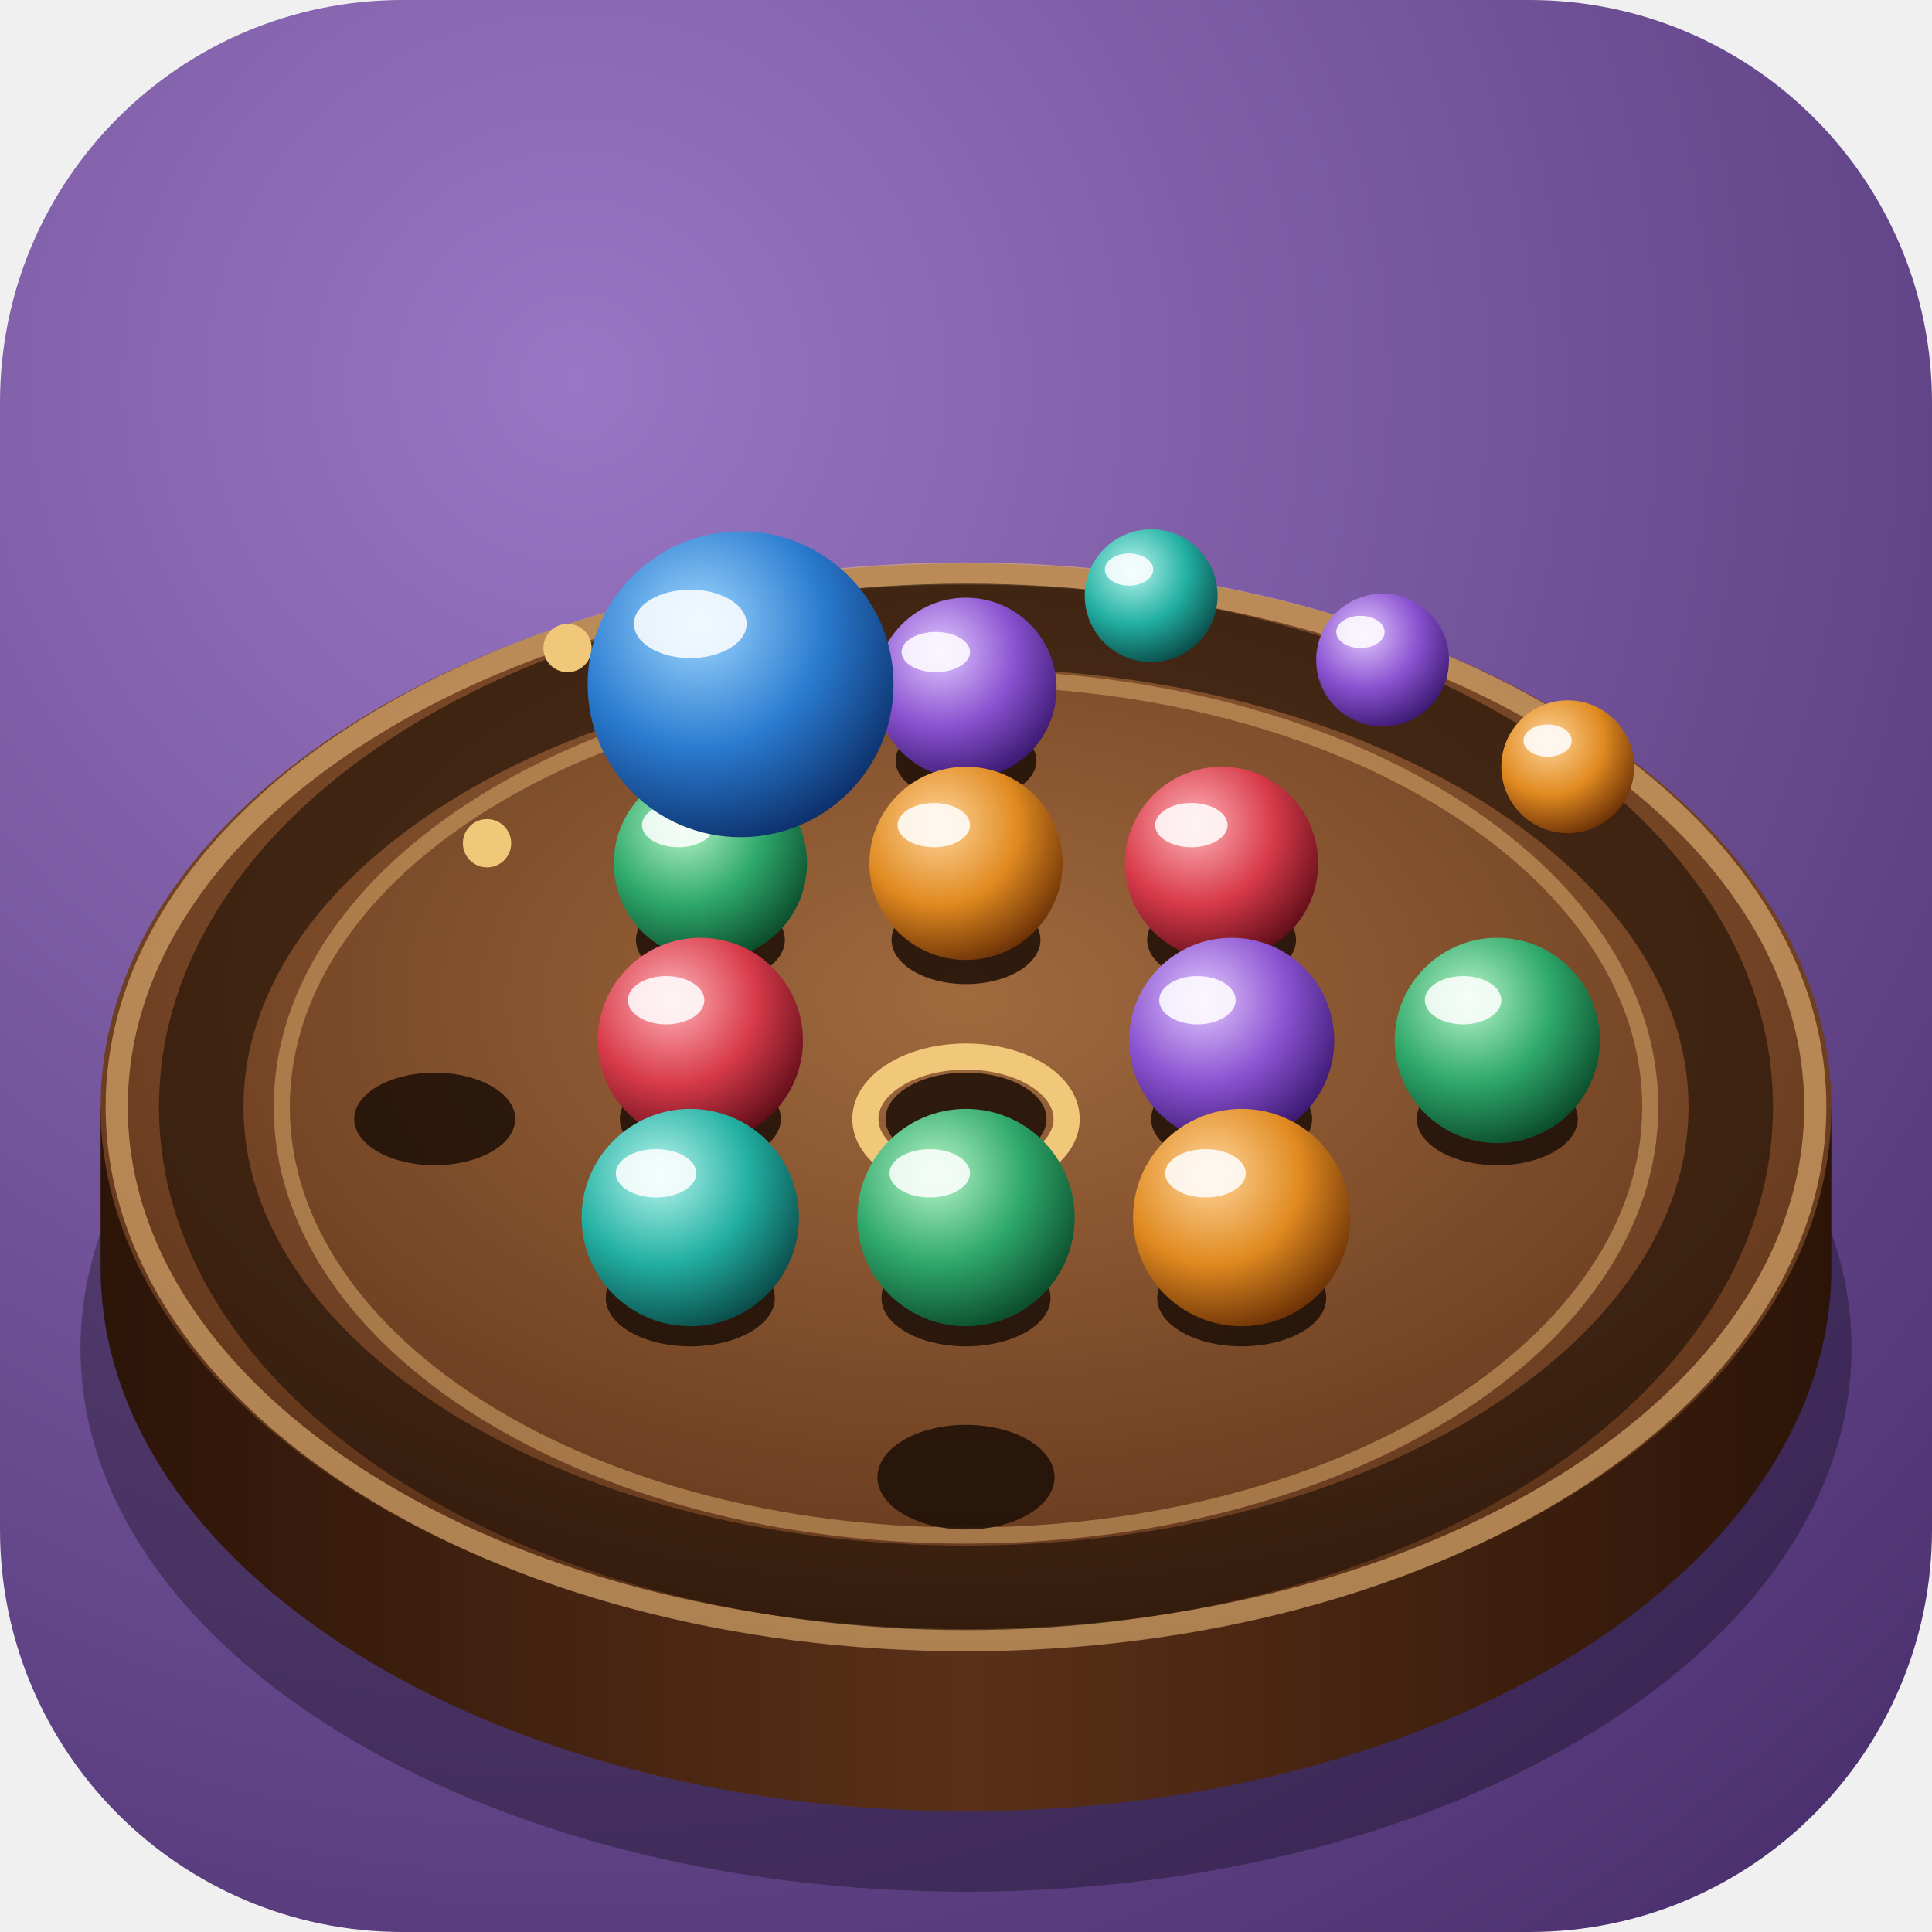
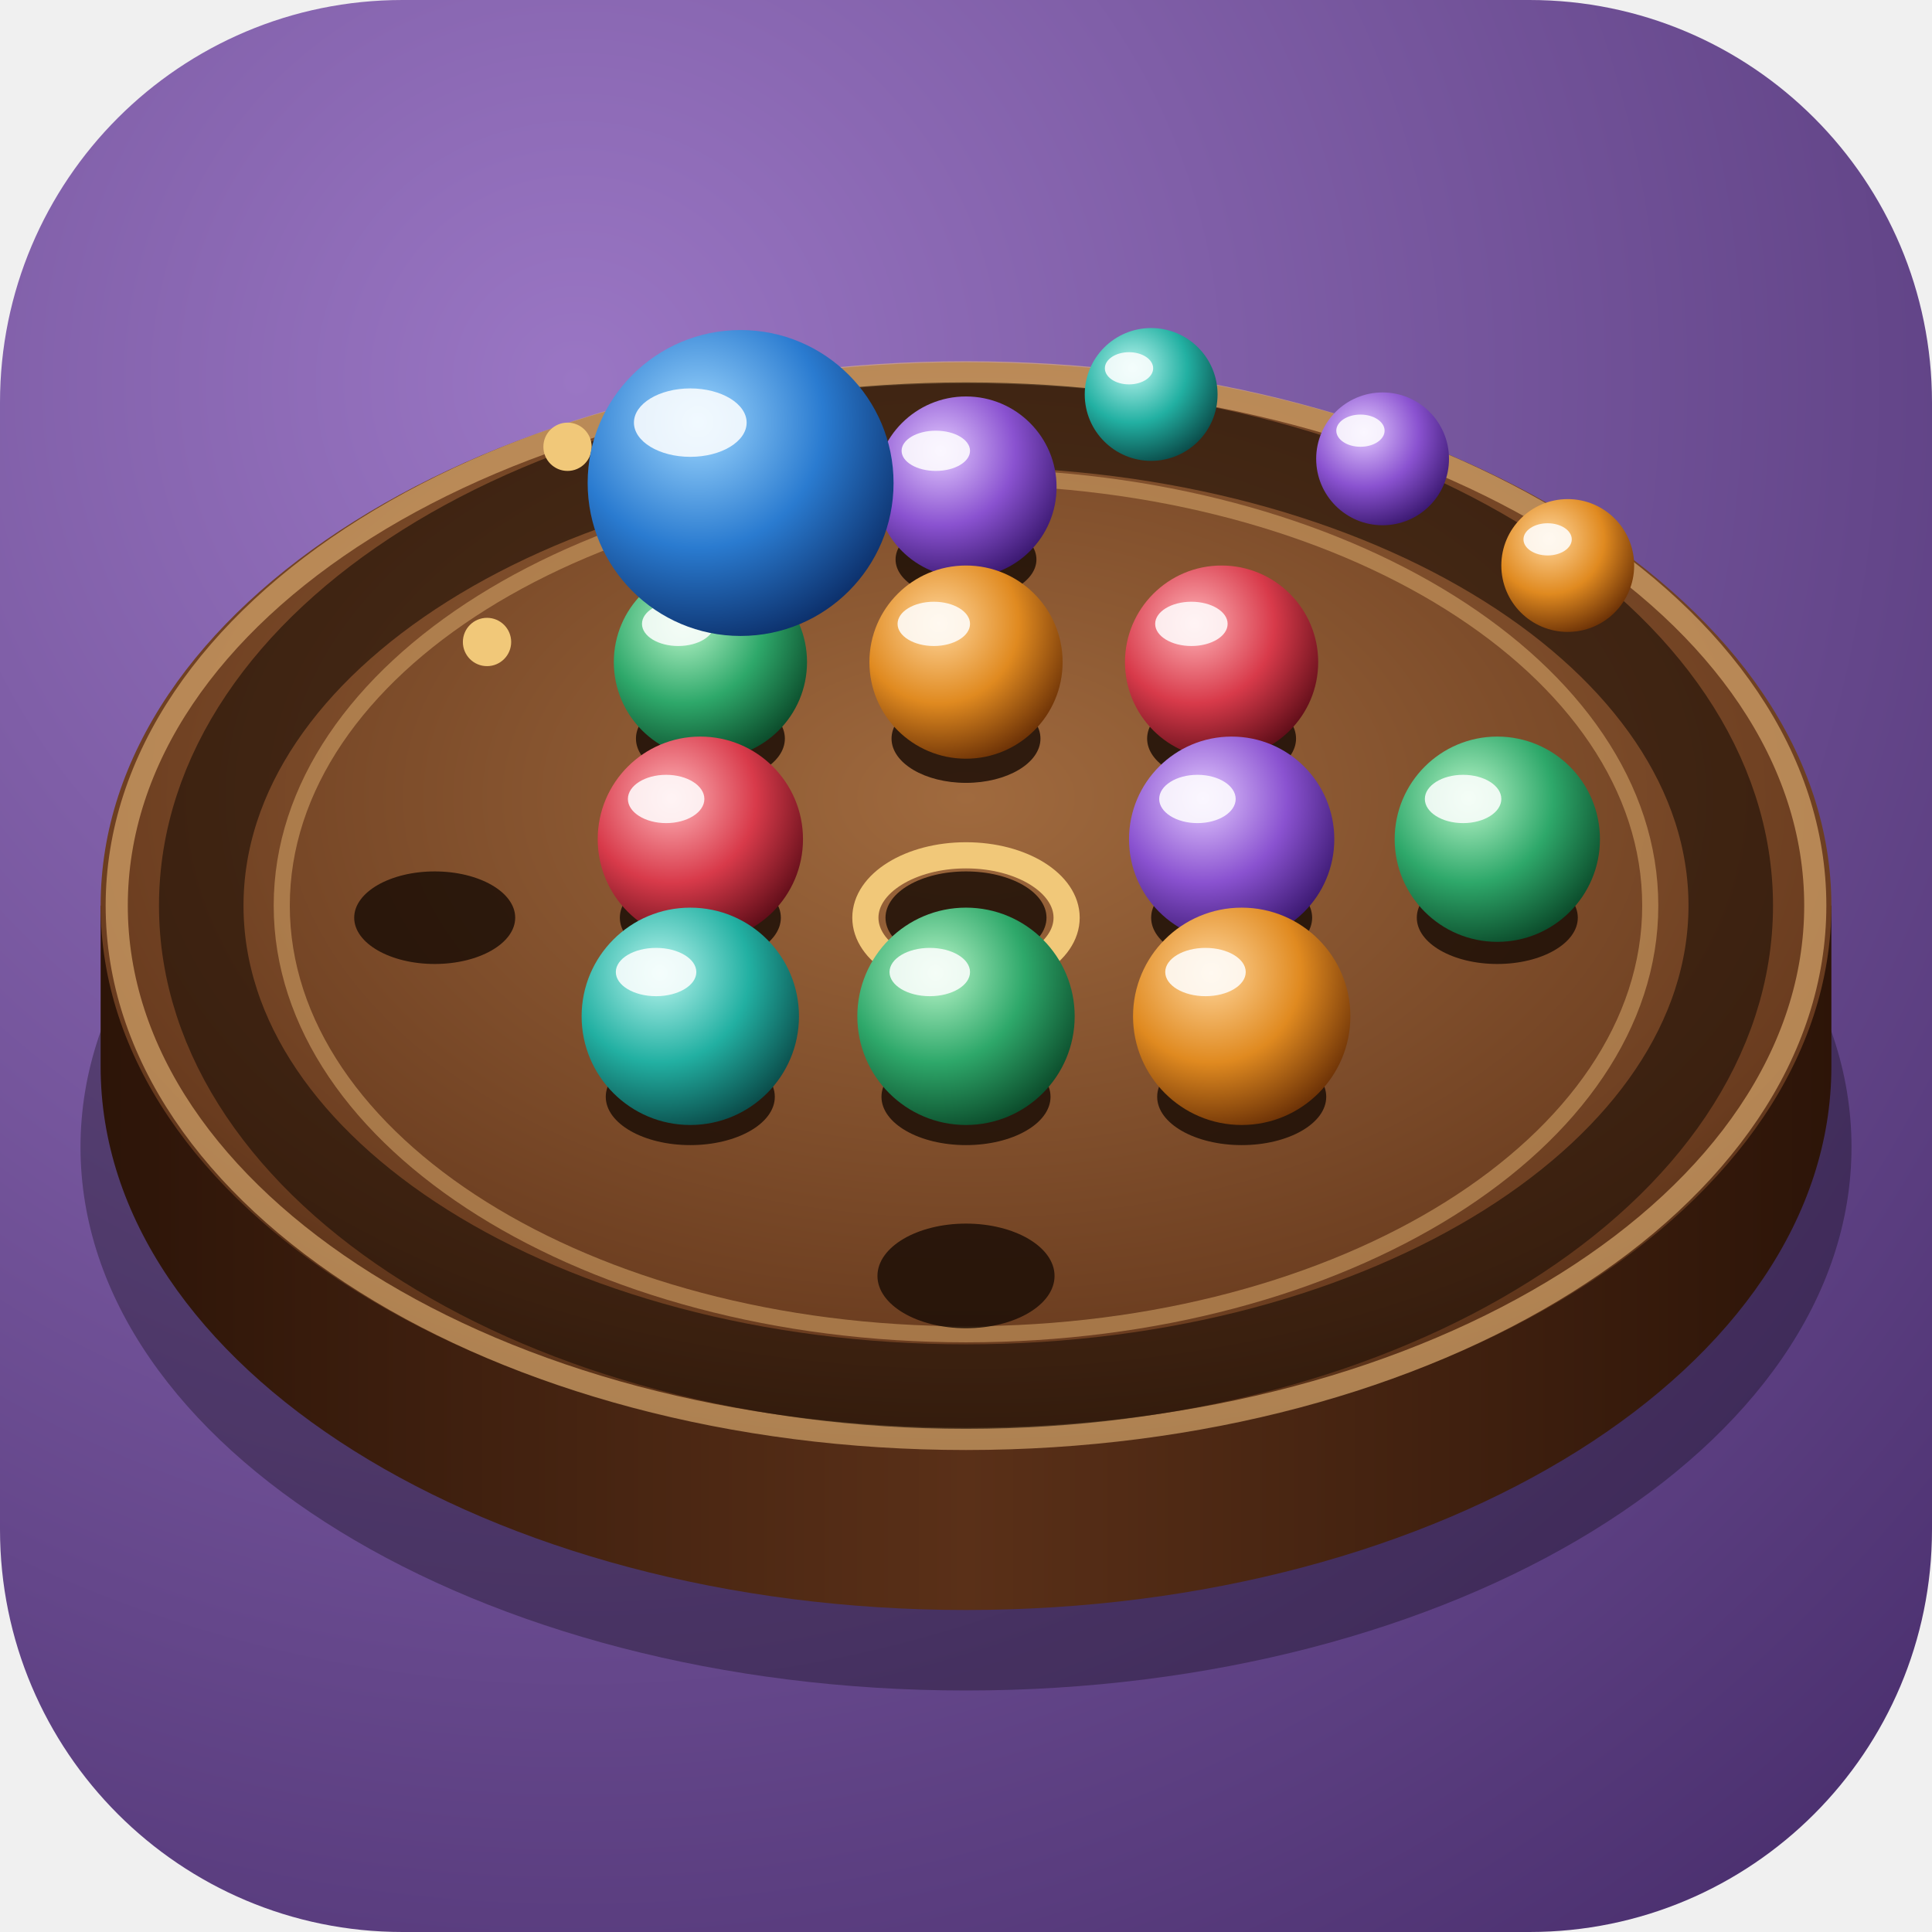
<svg xmlns="http://www.w3.org/2000/svg" viewBox="0 0 96 96" width="96" height="96">
  <defs>
    <clipPath id="pg-c">
      <rect width="96" height="96" rx="20" />
    </clipPath>
    <radialGradient id="pg-bg" cx=".3" cy=".2" r="1">
      <stop offset="0" stop-color="#9a76c4" />
      <stop offset="1" stop-color="#4a2f6e" />
    </radialGradient>
    <radialGradient id="pg-w" cx=".5" cy=".4" r=".65">
      <stop offset="0" stop-color="#a06a3e" />
      <stop offset=".8" stop-color="#6a3c1f" />
      <stop offset="1" stop-color="#4a2812" />
    </radialGradient>
    <linearGradient id="pg-s" x1="0" y1="0" x2="1" y2="0">
      <stop offset="0" stop-color="#2c1408" />
      <stop offset=".5" stop-color="#5a3018" />
      <stop offset="1" stop-color="#2c1408" />
    </linearGradient>
    <radialGradient id="pg-a" cx=".36" cy=".3" r=".75">
      <stop offset="0" stop-color="#9fd8ff" />
      <stop offset=".55" stop-color="#2a7bd0" />
      <stop offset="1" stop-color="#0c2f6a" />
    </radialGradient>
    <radialGradient id="pg-b" cx=".36" cy=".3" r=".75">
      <stop offset="0" stop-color="#ffd59a" />
      <stop offset=".55" stop-color="#e08a20" />
      <stop offset="1" stop-color="#6a3006" />
    </radialGradient>
    <radialGradient id="pg-r" cx=".36" cy=".3" r=".75">
      <stop offset="0" stop-color="#ffb3b8" />
      <stop offset=".55" stop-color="#d83a4a" />
      <stop offset="1" stop-color="#5e0d18" />
    </radialGradient>
    <radialGradient id="pg-g" cx=".36" cy=".3" r=".75">
      <stop offset="0" stop-color="#b8f5c8" />
      <stop offset=".55" stop-color="#2ea86a" />
      <stop offset="1" stop-color="#0b4a2a" />
    </radialGradient>
    <radialGradient id="pg-p" cx=".36" cy=".3" r=".75">
      <stop offset="0" stop-color="#e2c8ff" />
      <stop offset=".55" stop-color="#8a52d0" />
      <stop offset="1" stop-color="#3a1870" />
    </radialGradient>
    <radialGradient id="pg-t" cx=".36" cy=".3" r=".75">
      <stop offset="0" stop-color="#b8f5ee" />
      <stop offset=".55" stop-color="#22b0a2" />
      <stop offset="1" stop-color="#0a4a48" />
    </radialGradient>
  </defs>
  <g clip-path="url(#pg-c)">
    <rect width="96" height="96" fill="url(#pg-bg)" />
-     <ellipse cx="48" cy="67" rx="44" ry="27" fill="#000" opacity=".3" />
-     <path d="M5 55 v8 a43 27 0 0 0 86 0 v-8 z" fill="url(#pg-s)" />
-     <ellipse cx="48" cy="55" rx="43" ry="27" fill="url(#pg-w)" />
-     <ellipse cx="48" cy="55" rx="42.2" ry="26.5" fill="none" stroke="#e8b878" stroke-opacity=".6" stroke-width="1.1" />
-     <ellipse cx="48" cy="55" rx="38" ry="23.9" fill="none" stroke="#1c0e06" stroke-opacity=".6" stroke-width="4.2" />
-     <ellipse cx="48" cy="55" rx="34" ry="21.3" fill="none" stroke="#e0b070" stroke-opacity=".5" stroke-width=".8" />
-     <circle cx="57.2" cy="29.6" r="3.3" fill="url(#pg-t)" />
-     <ellipse cx="56.1" cy="28.3" rx="1.2" ry="0.8" fill="#fff" opacity=".85" />
-     <circle cx="68.7" cy="32.8" r="3.3" fill="url(#pg-p)" />
-     <ellipse cx="67.6" cy="31.4" rx="1.2" ry="0.8" fill="#fff" opacity=".85" />
-     <circle cx="77.9" cy="38.1" r="3.3" fill="url(#pg-b)" />
-     <ellipse cx="76.9" cy="36.8" rx="1.2" ry="0.8" fill="#fff" opacity=".85" />
-     <ellipse cx="48.0" cy="37.8" rx="3.5" ry="2.0" fill="#1c0e06" opacity=".85" />
-     <circle cx="48.0" cy="34.2" r="4.5" fill="url(#pg-p)" />
-     <ellipse cx="46.5" cy="32.4" rx="1.7" ry="1.0" fill="#fff" opacity=".85" />
-     <ellipse cx="35.3" cy="46.7" rx="3.7" ry="2.2" fill="#1c0e06" opacity=".85" />
-     <circle cx="35.3" cy="42.9" r="4.8" fill="url(#pg-g)" />
-     <ellipse cx="33.7" cy="41.0" rx="1.8" ry="1.1" fill="#fff" opacity=".85" />
-     <ellipse cx="48.0" cy="46.7" rx="3.7" ry="2.2" fill="#1c0e06" opacity=".85" />
-     <circle cx="48.0" cy="42.9" r="4.8" fill="url(#pg-b)" />
-     <ellipse cx="46.4" cy="41.0" rx="1.8" ry="1.1" fill="#fff" opacity=".85" />
-     <ellipse cx="60.7" cy="46.7" rx="3.7" ry="2.2" fill="#1c0e06" opacity=".85" />
-     <circle cx="60.7" cy="42.9" r="4.8" fill="url(#pg-r)" />
-     <ellipse cx="59.2" cy="41.0" rx="1.8" ry="1.1" fill="#fff" opacity=".85" />
-     <ellipse cx="21.6" cy="55.6" rx="4.0" ry="2.3" fill="#1c0e06" opacity=".85" />
-     <ellipse cx="34.8" cy="55.6" rx="4.0" ry="2.3" fill="#1c0e06" opacity=".85" />
-     <circle cx="34.8" cy="51.7" r="5.1" fill="url(#pg-r)" />
-     <ellipse cx="33.1" cy="49.7" rx="1.9" ry="1.2" fill="#fff" opacity=".85" />
-     <ellipse cx="48.0" cy="55.6" rx="4.0" ry="2.3" fill="#1c0e06" opacity=".85" />
-     <ellipse cx="48.0" cy="55.6" rx="5.0" ry="3.1" fill="none" stroke="#f1c879" stroke-width="1.3" />
-     <ellipse cx="61.2" cy="55.6" rx="4.0" ry="2.3" fill="#1c0e06" opacity=".85" />
-     <circle cx="61.2" cy="51.7" r="5.1" fill="url(#pg-p)" />
-     <ellipse cx="59.5" cy="49.7" rx="1.9" ry="1.2" fill="#fff" opacity=".85" />
-     <ellipse cx="74.4" cy="55.6" rx="4.0" ry="2.3" fill="#1c0e06" opacity=".85" />
-     <circle cx="74.4" cy="51.7" r="5.1" fill="url(#pg-g)" />
-     <ellipse cx="72.7" cy="49.7" rx="1.9" ry="1.2" fill="#fff" opacity=".85" />
-     <ellipse cx="34.3" cy="64.5" rx="4.2" ry="2.4" fill="#1c0e06" opacity=".85" />
-     <circle cx="34.3" cy="60.5" r="5.4" fill="url(#pg-t)" />
-     <ellipse cx="32.6" cy="58.3" rx="2.0" ry="1.2" fill="#fff" opacity=".85" />
-     <ellipse cx="48.0" cy="64.5" rx="4.2" ry="2.4" fill="#1c0e06" opacity=".85" />
-     <circle cx="48.0" cy="60.5" r="5.4" fill="url(#pg-g)" />
-     <ellipse cx="46.2" cy="58.3" rx="2.0" ry="1.2" fill="#fff" opacity=".85" />
-     <ellipse cx="61.7" cy="64.5" rx="4.2" ry="2.4" fill="#1c0e06" opacity=".85" />
-     <circle cx="61.7" cy="60.5" r="5.4" fill="url(#pg-b)" />
-     <ellipse cx="59.9" cy="58.3" rx="2.0" ry="1.2" fill="#fff" opacity=".85" />
-     <ellipse cx="48.0" cy="73.4" rx="4.4" ry="2.6" fill="#1c0e06" opacity=".85" />
-     <circle cx="24.2" cy="41.9" r="1.2" fill="#f1c879" />
-     <circle cx="28.2" cy="32.2" r="1.2" fill="#f1c879" />
-     <circle cx="36.8" cy="34.0" r="7.6" fill="url(#pg-a)" />
-     <ellipse cx="34.3" cy="31.0" rx="2.8" ry="1.7" fill="#fff" opacity=".85" />
+     <ellipse cx="48" cy="57" rx="44" ry="27" fill="#000" opacity=".3" />
+     <path d="M5 45 v8 a43 27 0 0 0 86 0 v-8 z" fill="url(#pg-s)" />
+     <ellipse cx="48" cy="45" rx="43" ry="27" fill="url(#pg-w)" />
+     <ellipse cx="48" cy="45" rx="42.2" ry="26.5" fill="none" stroke="#e8b878" stroke-opacity=".6" stroke-width="1.1" />
+     <ellipse cx="48" cy="45" rx="38" ry="23.9" fill="none" stroke="#1c0e06" stroke-opacity=".6" stroke-width="4.2" />
+     <ellipse cx="48" cy="45" rx="34" ry="21.3" fill="none" stroke="#e0b070" stroke-opacity=".5" stroke-width=".8" />
+     <circle cx="57.2" cy="19.6" r="3.3" fill="url(#pg-t)" />
+     <ellipse cx="56.1" cy="18.3" rx="1.2" ry="0.8" fill="#fff" opacity=".85" />
+     <circle cx="68.7" cy="22.8" r="3.3" fill="url(#pg-p)" />
+     <ellipse cx="67.6" cy="21.4" rx="1.2" ry="0.8" fill="#fff" opacity=".85" />
+     <circle cx="77.9" cy="28.1" r="3.3" fill="url(#pg-b)" />
+     <ellipse cx="76.9" cy="26.8" rx="1.2" ry="0.8" fill="#fff" opacity=".85" />
+     <ellipse cx="48.0" cy="27.8" rx="3.5" ry="2.0" fill="#1c0e06" opacity=".85" />
+     <circle cx="48.0" cy="24.2" r="4.5" fill="url(#pg-p)" />
+     <ellipse cx="46.5" cy="22.4" rx="1.7" ry="1.0" fill="#fff" opacity=".85" />
+     <ellipse cx="35.3" cy="36.7" rx="3.7" ry="2.2" fill="#1c0e06" opacity=".85" />
+     <circle cx="35.3" cy="32.9" r="4.8" fill="url(#pg-g)" />
+     <ellipse cx="33.7" cy="31.0" rx="1.8" ry="1.1" fill="#fff" opacity=".85" />
+     <ellipse cx="48.0" cy="36.7" rx="3.7" ry="2.2" fill="#1c0e06" opacity=".85" />
+     <circle cx="48.0" cy="32.9" r="4.8" fill="url(#pg-b)" />
+     <ellipse cx="46.4" cy="31.0" rx="1.8" ry="1.1" fill="#fff" opacity=".85" />
+     <ellipse cx="60.7" cy="36.7" rx="3.7" ry="2.2" fill="#1c0e06" opacity=".85" />
+     <circle cx="60.7" cy="32.9" r="4.8" fill="url(#pg-r)" />
+     <ellipse cx="59.2" cy="31.0" rx="1.8" ry="1.1" fill="#fff" opacity=".85" />
+     <ellipse cx="21.6" cy="45.6" rx="4.0" ry="2.3" fill="#1c0e06" opacity=".85" />
+     <ellipse cx="34.8" cy="45.6" rx="4.0" ry="2.3" fill="#1c0e06" opacity=".85" />
+     <circle cx="34.8" cy="41.7" r="5.1" fill="url(#pg-r)" />
+     <ellipse cx="33.1" cy="39.7" rx="1.9" ry="1.2" fill="#fff" opacity=".85" />
+     <ellipse cx="48.0" cy="45.6" rx="4.0" ry="2.3" fill="#1c0e06" opacity=".85" />
+     <ellipse cx="48.0" cy="45.6" rx="5.0" ry="3.1" fill="none" stroke="#f1c879" stroke-width="1.3" />
+     <ellipse cx="61.2" cy="45.6" rx="4.0" ry="2.3" fill="#1c0e06" opacity=".85" />
+     <circle cx="61.2" cy="41.7" r="5.1" fill="url(#pg-p)" />
+     <ellipse cx="59.5" cy="39.7" rx="1.9" ry="1.2" fill="#fff" opacity=".85" />
+     <ellipse cx="74.4" cy="45.6" rx="4.0" ry="2.3" fill="#1c0e06" opacity=".85" />
+     <circle cx="74.4" cy="41.7" r="5.1" fill="url(#pg-g)" />
+     <ellipse cx="72.7" cy="39.7" rx="1.9" ry="1.2" fill="#fff" opacity=".85" />
+     <ellipse cx="34.3" cy="54.5" rx="4.2" ry="2.4" fill="#1c0e06" opacity=".85" />
+     <circle cx="34.3" cy="50.5" r="5.4" fill="url(#pg-t)" />
+     <ellipse cx="32.6" cy="48.3" rx="2.0" ry="1.2" fill="#fff" opacity=".85" />
+     <ellipse cx="48.0" cy="54.5" rx="4.2" ry="2.4" fill="#1c0e06" opacity=".85" />
+     <circle cx="48.0" cy="50.5" r="5.4" fill="url(#pg-g)" />
+     <ellipse cx="46.2" cy="48.3" rx="2.0" ry="1.2" fill="#fff" opacity=".85" />
+     <ellipse cx="61.7" cy="54.5" rx="4.2" ry="2.4" fill="#1c0e06" opacity=".85" />
+     <circle cx="61.7" cy="50.5" r="5.4" fill="url(#pg-b)" />
+     <ellipse cx="59.9" cy="48.3" rx="2.0" ry="1.2" fill="#fff" opacity=".85" />
+     <ellipse cx="48.0" cy="63.4" rx="4.4" ry="2.6" fill="#1c0e06" opacity=".85" />
+     <circle cx="24.2" cy="31.9" r="1.2" fill="#f1c879" />
+     <circle cx="28.2" cy="22.2" r="1.2" fill="#f1c879" />
+     <circle cx="36.8" cy="24.0" r="7.6" fill="url(#pg-a)" />
+     <ellipse cx="34.3" cy="21.0" rx="2.8" ry="1.7" fill="#fff" opacity=".85" />
  </g>
</svg>
